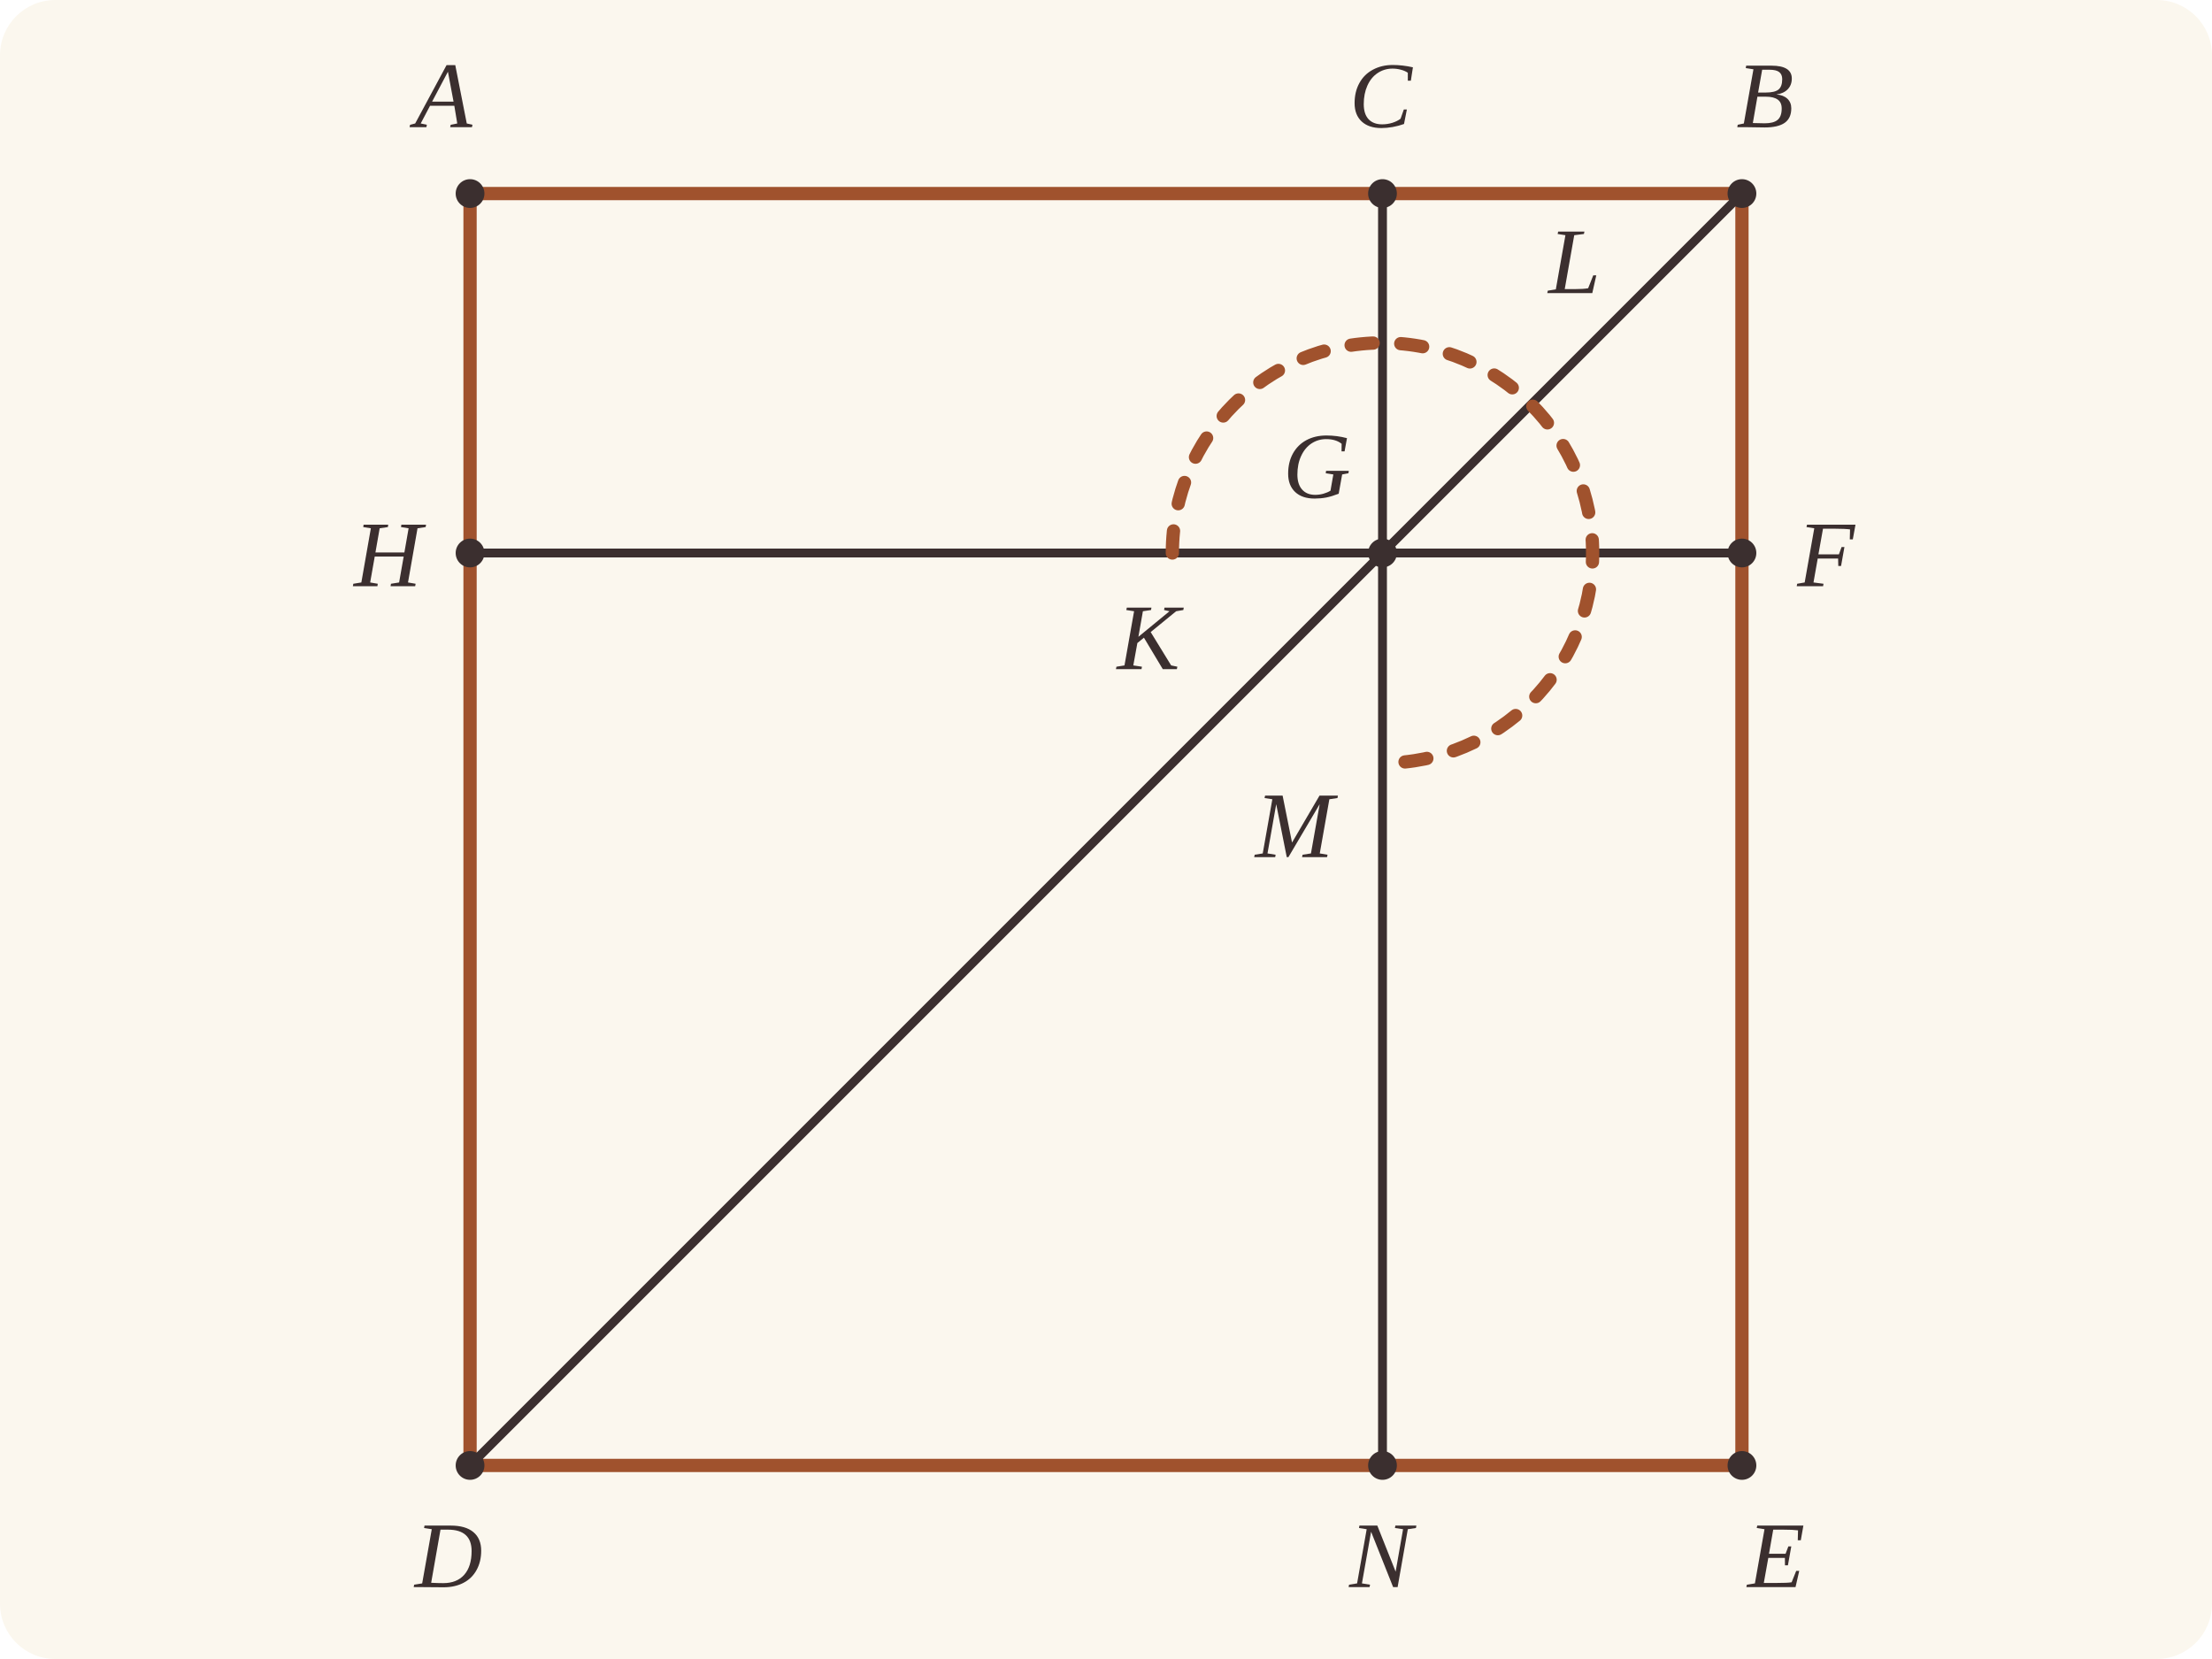
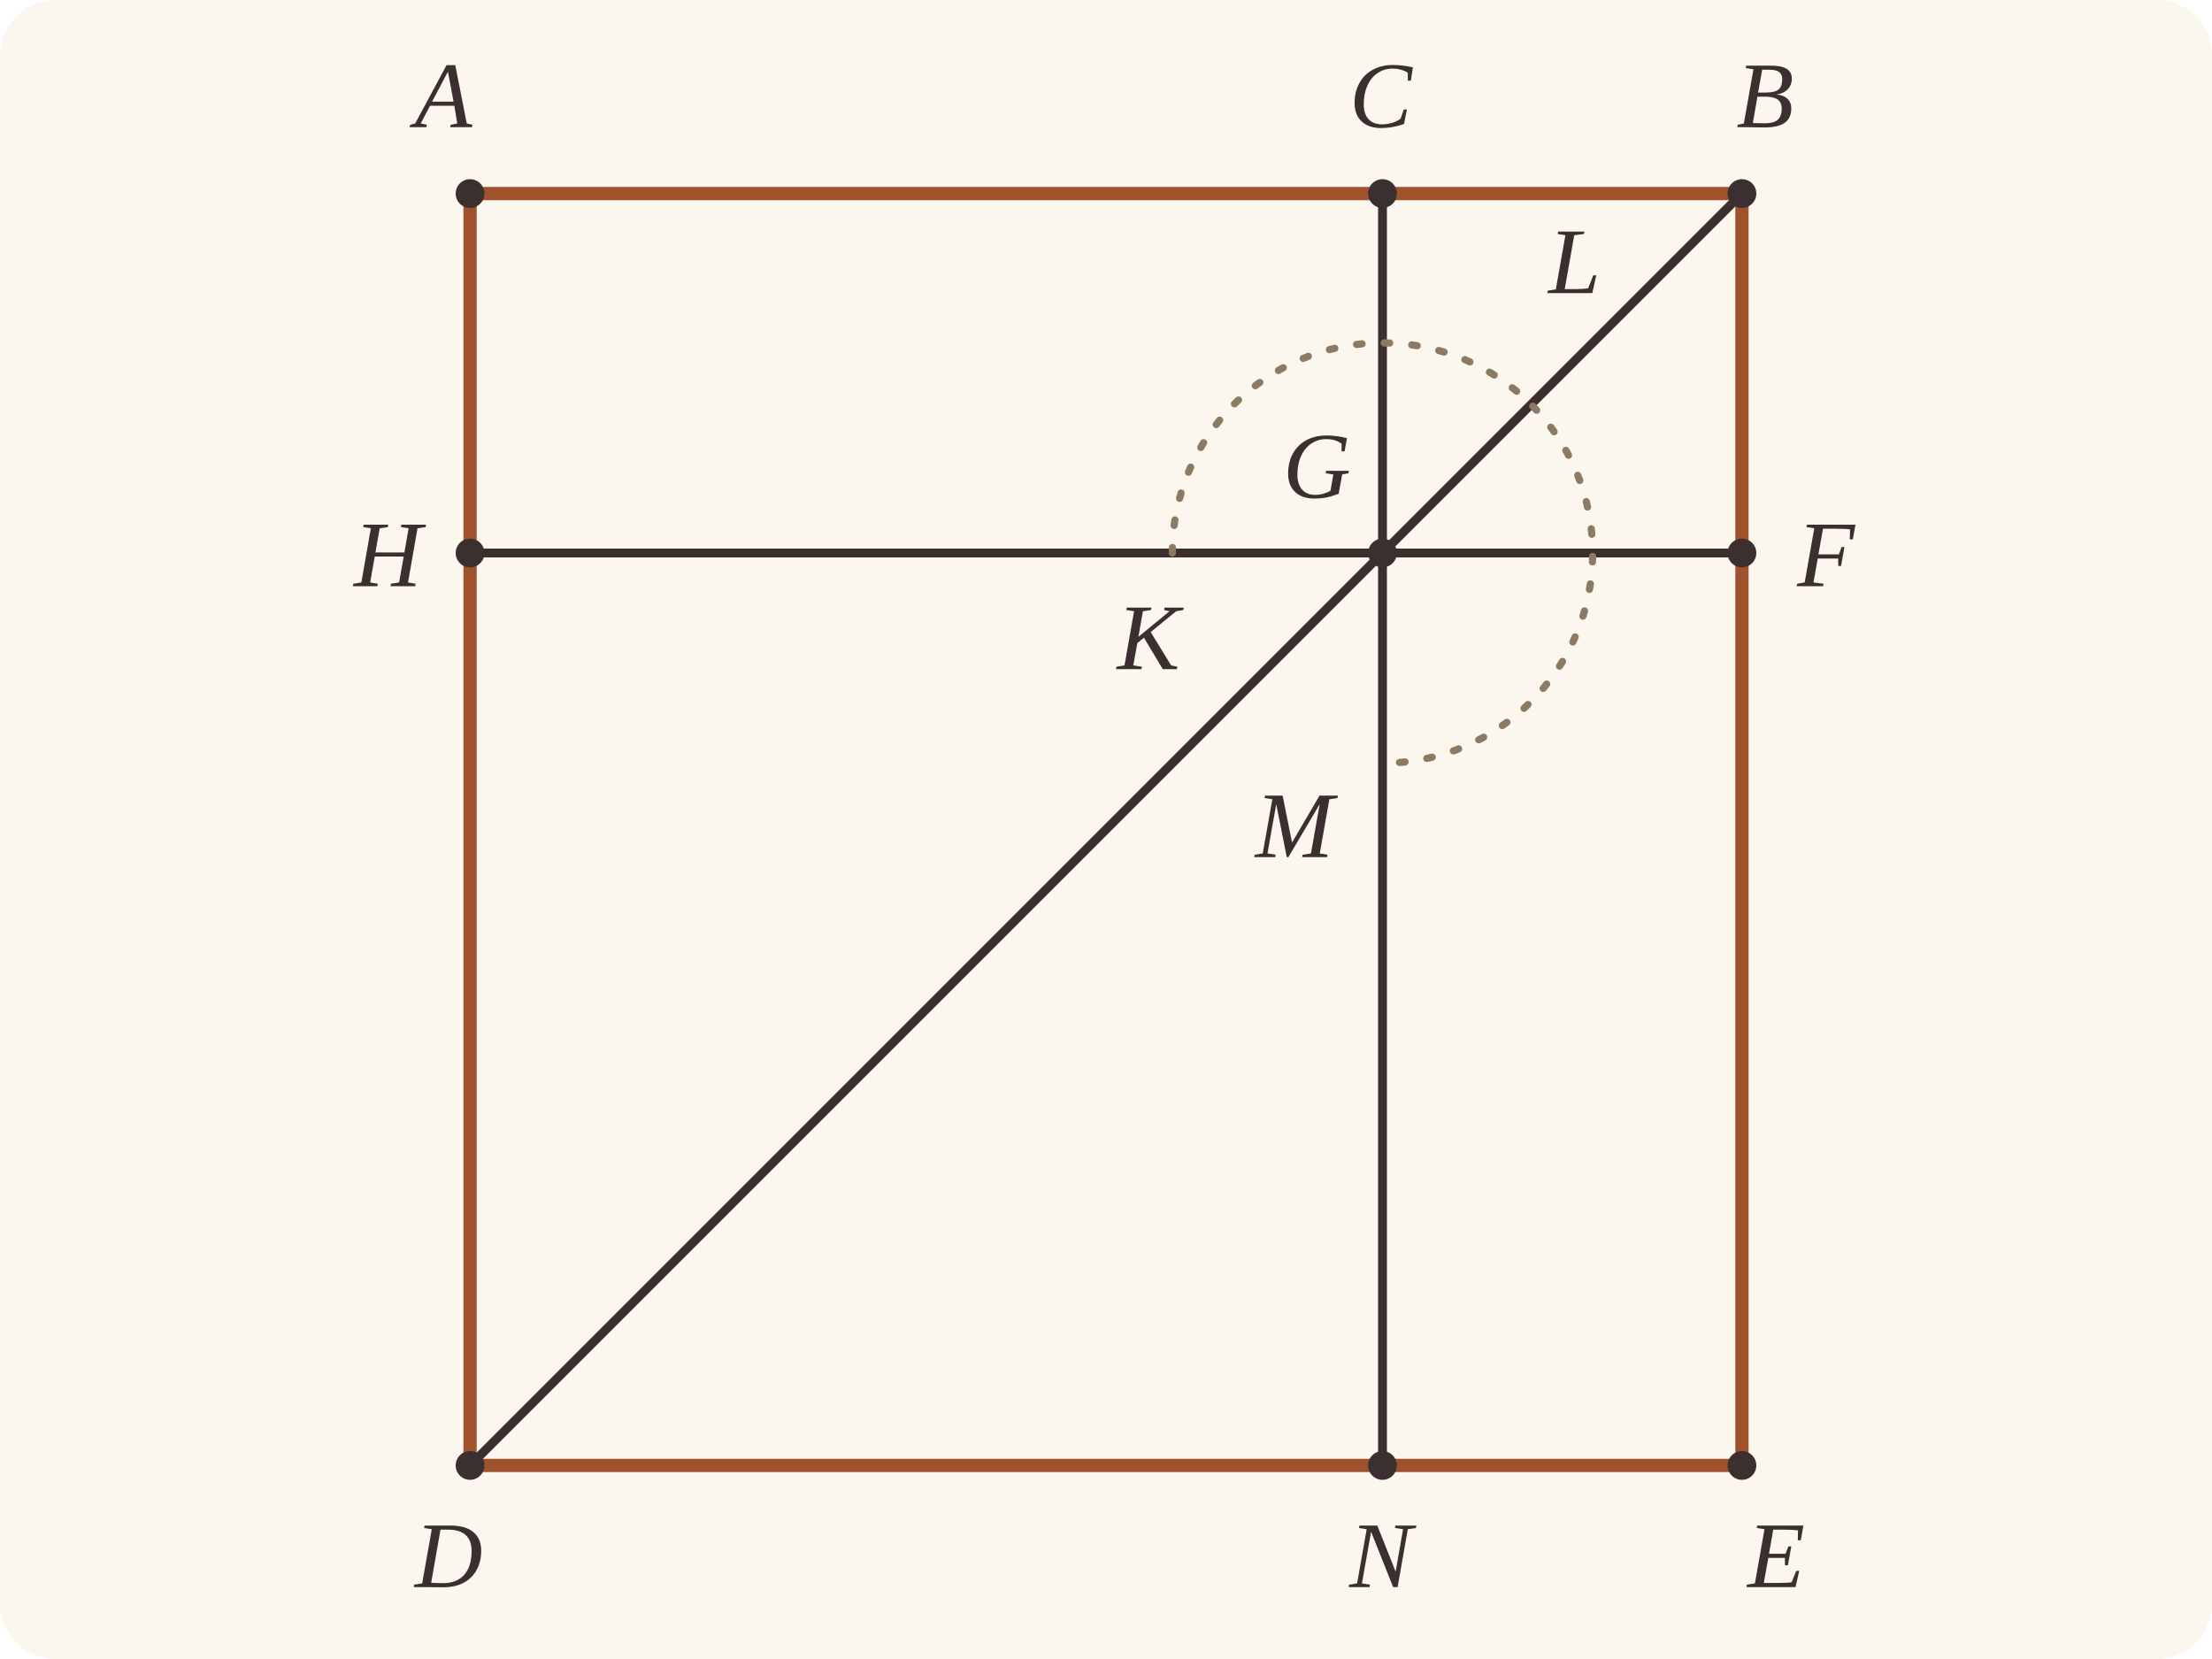
<svg xmlns="http://www.w3.org/2000/svg" viewBox="0 0 400 300" font-family="Georgia, 'Times New Roman', serif" font-style="italic" font-size="17">
  <rect x="0" y="0" width="400" height="300" rx="10" fill="#fbf7ee" />
  <g fill="none" stroke-linecap="round" stroke-linejoin="round">
    <path d="M 85 35 H 315 V 265 H 85 Z" stroke="#a0522d" stroke-width="2.4" />
    <path d="M 250 35 V 265 M 85 100 H 315 M 85 265 L 315 35" stroke="#3b2f2f" stroke-width="1.6" />
-     <path d="M 212 100 A 38 38 0 1 1 250 138" stroke="#a0522d" stroke-width="2.4" stroke-dasharray="4 5" />
+     <path d="M 212 100 A 38 38 0 1 1 250 138" stroke="#8c7b62" stroke-width="1.3" stroke-dasharray="1 4" />
  </g>
  <g fill="#3b2f2f">
    <circle cx="85" cy="35" r="2.6" />
    <circle cx="250" cy="35" r="2.6" />
    <circle cx="315" cy="35" r="2.6" />
    <circle cx="85" cy="265" r="2.6" />
    <circle cx="250" cy="265" r="2.6" />
    <circle cx="315" cy="265" r="2.6" />
    <circle cx="85" cy="100" r="2.6" />
    <circle cx="250" cy="100" r="2.6" />
    <circle cx="315" cy="100" r="2.6" />
    <text x="75" y="23">A</text>
    <text x="244" y="23">C</text>
    <text x="314" y="23">B</text>
    <text x="75" y="287">D</text>
    <text x="244" y="287">N</text>
    <text x="316" y="287">E</text>
    <text x="64" y="106">H</text>
    <text x="232" y="90">G</text>
    <text x="325" y="106">F</text>
    <text x="202" y="121">K</text>
    <text x="280" y="53">L</text>
    <text x="227" y="155">M</text>
  </g>
</svg>
